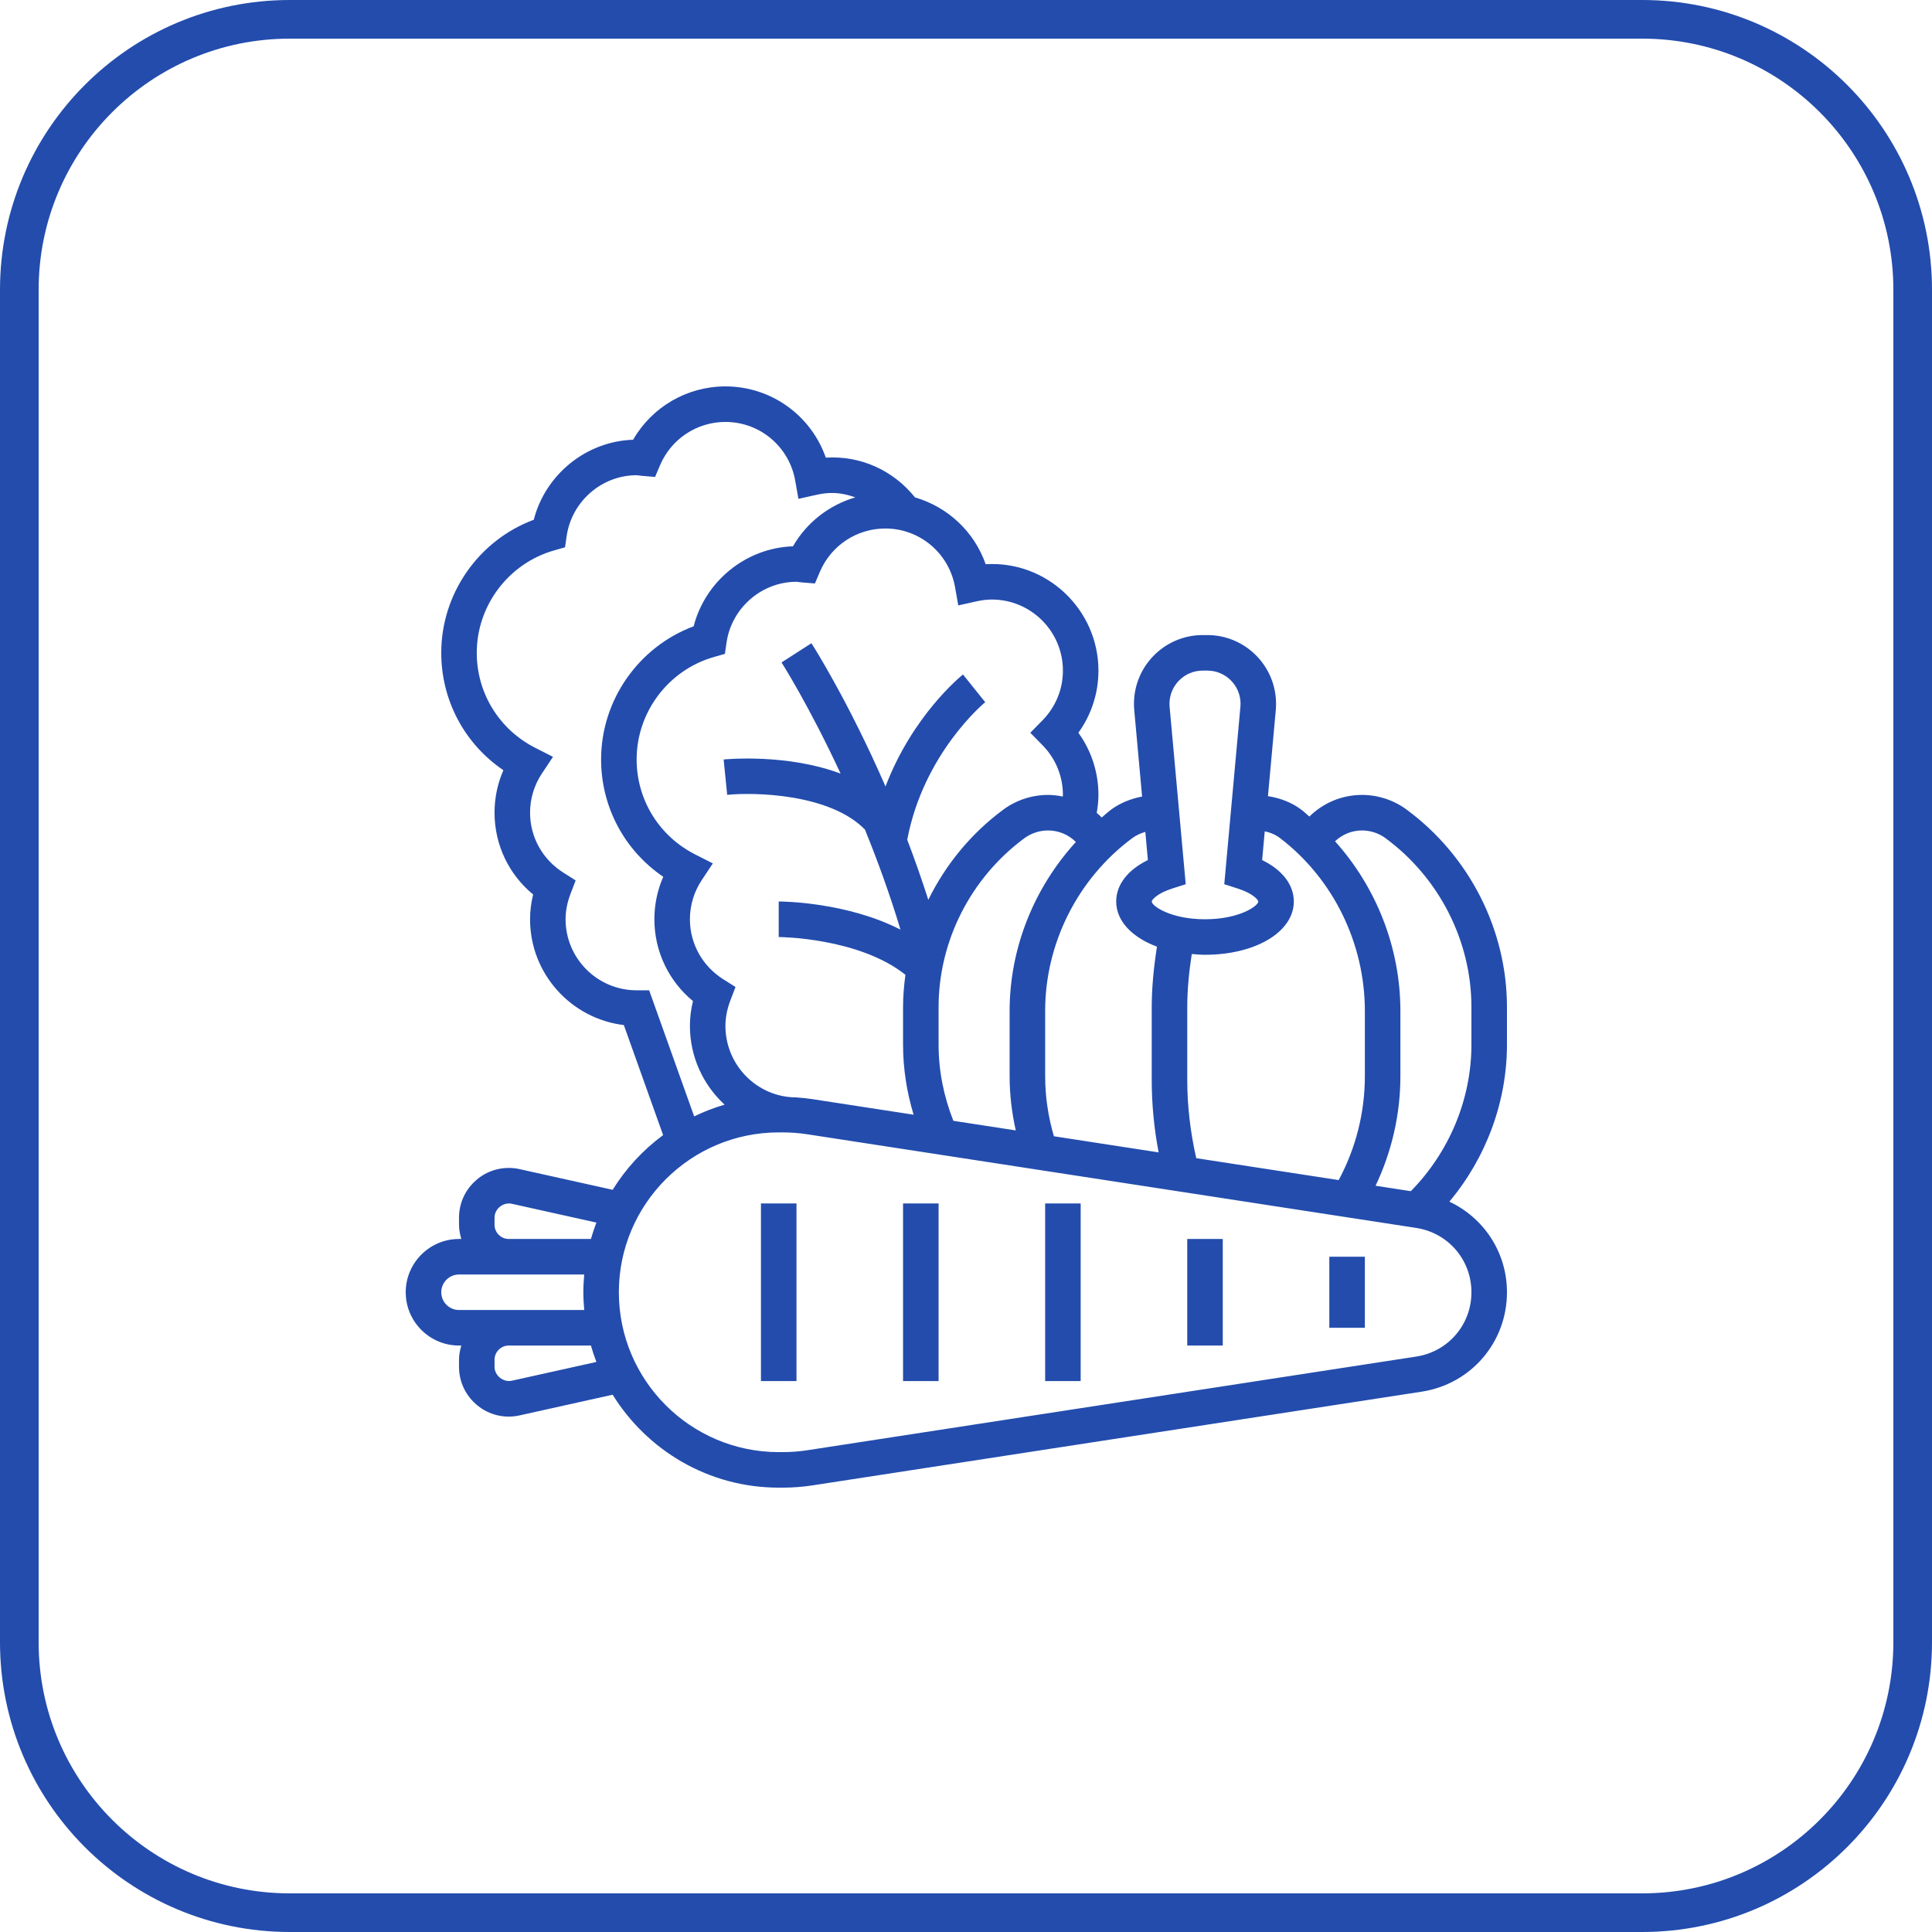
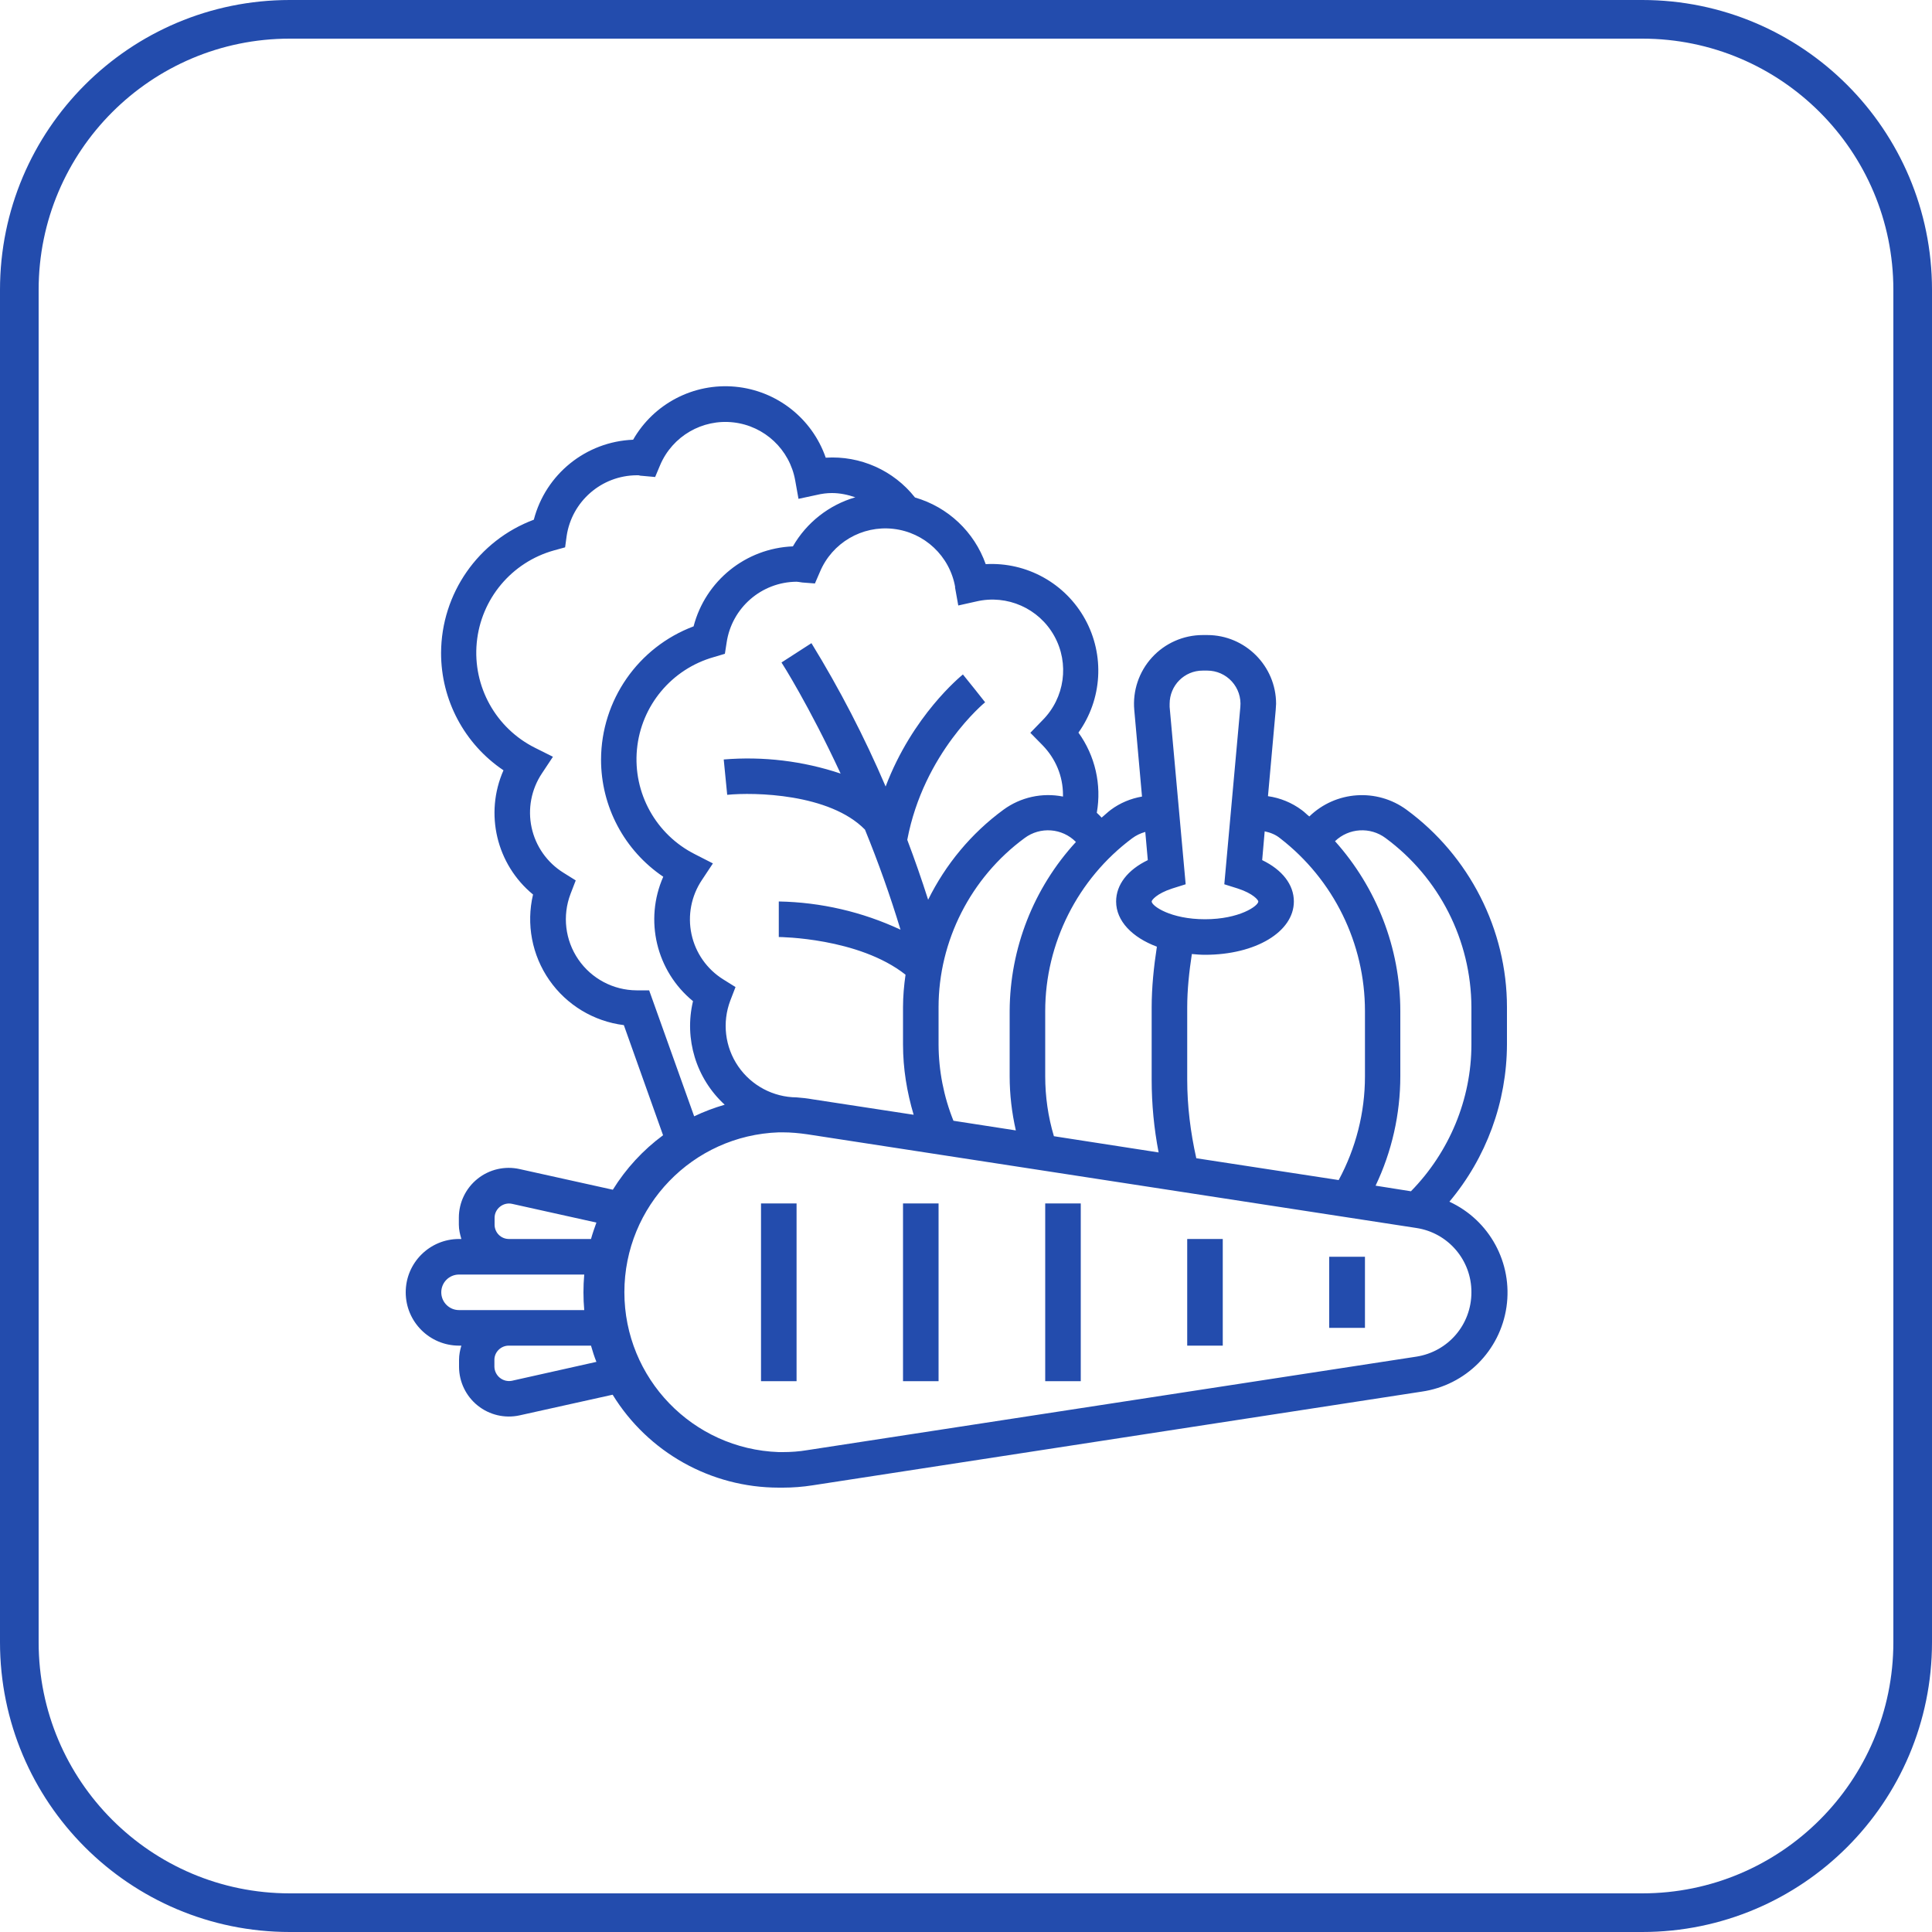
- <svg xmlns="http://www.w3.org/2000/svg" width="100" height="100" viewBox="0 0 100 100" fill="none">
+ <svg xmlns="http://www.w3.org/2000/svg" width="60" height="60" viewBox="0 0 100 100" fill="none">
  <rect x="1" y="1" width="98" height="98" rx="14" stroke="#234cad" stroke-width="2" />
-   <path d="M78 52.13C78 48.128 76.059 44.305 72.808 41.906C72.145 41.414 71.324 41.145 70.495 41.145C69.458 41.145 68.487 41.56 67.773 42.265C67.64 42.154 67.518 42.031 67.38 41.926C66.87 41.536 66.258 41.304 65.629 41.209L66.035 36.751C66.044 36.644 66.048 36.536 66.048 36.429C66.048 34.467 64.452 32.871 62.49 32.871H62.252C60.289 32.871 58.694 34.467 58.694 36.429C58.694 36.536 58.698 36.644 58.708 36.752L59.115 41.229C58.533 41.339 57.969 41.564 57.493 41.919C57.328 42.042 57.182 42.184 57.024 42.314C56.942 42.229 56.856 42.15 56.767 42.074C56.819 41.768 56.855 41.458 56.855 41.145C56.855 39.978 56.491 38.861 55.816 37.927C56.491 36.994 56.855 35.878 56.855 34.71C56.855 31.562 54.191 29.011 51.018 29.204C50.428 27.512 49.051 26.237 47.36 25.745C46.24 24.349 44.552 23.573 42.744 23.688C41.982 21.506 39.921 20 37.548 20C35.558 20 33.746 21.065 32.77 22.761C30.335 22.843 28.231 24.561 27.628 26.902C24.781 27.963 22.839 30.719 22.839 33.79C22.839 36.253 24.05 38.505 26.055 39.865C25.753 40.556 25.597 41.302 25.597 42.065C25.597 43.719 26.332 45.257 27.595 46.299C27.489 46.726 27.436 47.155 27.436 47.581C27.436 50.398 29.559 52.729 32.29 53.057L34.323 58.753C33.282 59.52 32.395 60.481 31.711 61.584L26.895 60.514C26.712 60.472 26.523 60.452 26.334 60.452C24.914 60.452 23.758 61.607 23.758 63.028V63.392C23.758 63.649 23.808 63.894 23.878 64.129H23.758C22.238 64.129 21 65.367 21 66.887C21 68.408 22.238 69.645 23.758 69.645H23.878C23.808 69.88 23.758 70.125 23.758 70.382V70.747C23.758 72.167 24.914 73.323 26.334 73.323C26.523 73.323 26.712 73.302 26.893 73.261L31.711 72.19C33.496 75.071 36.676 77 40.306 77H40.523C41.034 77 41.551 76.96 42.06 76.882L73.585 72.033C76.143 71.638 78 69.475 78 66.887C78 64.818 76.802 63.037 75.019 62.197C76.923 59.922 78 57.035 78 54.063V52.13ZM66.263 43.386C69.007 45.484 70.645 48.826 70.645 52.328V55.705C70.645 57.59 70.175 59.435 69.29 61.081L61.918 59.947C61.614 58.613 61.452 57.25 61.452 55.882V52.15C61.452 51.223 61.544 50.297 61.685 49.38C61.91 49.399 62.135 49.419 62.371 49.419C64.992 49.419 66.968 48.233 66.968 46.661C66.968 45.793 66.367 45.023 65.328 44.517L65.463 43.03C65.75 43.088 66.025 43.204 66.263 43.386V43.386ZM62.252 34.71H62.491C63.439 34.71 64.211 35.481 64.211 36.429C64.211 36.481 64.209 36.534 64.203 36.585L63.368 45.767L64.07 45.992C64.875 46.249 65.129 46.589 65.129 46.661C65.129 46.89 64.151 47.581 62.371 47.581C60.591 47.581 59.613 46.89 59.613 46.661C59.613 46.589 59.867 46.249 60.672 45.991L61.373 45.766L60.539 36.585C60.534 36.533 60.532 36.48 60.532 36.429C60.532 35.481 61.304 34.71 62.252 34.71V34.71ZM59.282 43.06L59.414 44.517C58.374 45.023 57.774 45.793 57.774 46.661C57.774 47.674 58.601 48.521 59.885 48.999C59.721 50.043 59.613 51.096 59.613 52.15V55.882C59.613 57.146 59.734 58.407 59.97 59.647L54.55 58.813C54.255 57.803 54.097 56.761 54.097 55.704V52.327C54.097 48.831 55.777 45.49 58.592 43.392C58.797 43.239 59.034 43.127 59.282 43.06V43.06ZM49.346 58.013C48.847 56.749 48.581 55.426 48.581 54.063V52.13C48.581 48.708 50.243 45.438 53.026 43.383C53.375 43.126 53.809 42.984 54.247 42.984C54.802 42.984 55.313 43.207 55.687 43.581C53.519 45.957 52.258 49.077 52.258 52.328V55.705C52.258 56.653 52.371 57.591 52.576 58.51L49.346 58.013ZM49.433 30.39L49.6 31.336L50.538 31.127C50.823 31.064 51.085 31.032 51.339 31.032C53.367 31.032 55.016 32.682 55.016 34.71C55.016 35.676 54.641 36.59 53.961 37.283L53.328 37.927L53.961 38.572C54.641 39.265 55.016 40.179 55.016 41.145C55.016 41.173 55.011 41.2 55.011 41.229C54.761 41.179 54.508 41.145 54.247 41.145C53.418 41.145 52.596 41.414 51.934 41.904C50.26 43.139 48.943 44.755 48.049 46.574C47.701 45.489 47.335 44.45 46.958 43.464C47.808 38.972 50.963 36.372 50.995 36.345L50.419 35.629L49.845 34.911C49.717 35.013 47.23 37.044 45.834 40.708C43.92 36.315 42.115 33.473 41.999 33.293L40.452 34.288C40.477 34.325 41.879 36.531 43.51 40.042C40.761 39.007 37.636 39.293 37.456 39.311L37.639 41.141C39.022 41.002 42.939 41.069 44.768 42.936C45.413 44.52 46.048 46.257 46.609 48.117C43.814 46.684 40.479 46.661 40.306 46.661V48.5C40.35 48.5 44.443 48.528 46.865 50.454C46.79 51.007 46.742 51.566 46.742 52.13V54.064C46.742 55.306 46.933 56.52 47.288 57.697L42.06 56.893C41.784 56.85 41.505 56.822 41.226 56.802C39.198 56.802 37.548 55.14 37.548 53.098C37.548 52.669 37.634 52.23 37.801 51.789L38.07 51.086L37.432 50.684C36.354 50.001 35.71 48.842 35.71 47.581C35.71 46.857 35.922 46.156 36.324 45.551L36.897 44.69L35.975 44.222C34.11 43.273 32.952 41.391 32.952 39.306C32.952 36.86 34.595 34.681 36.95 34.007L37.521 33.844L37.606 33.256C37.868 31.464 39.425 30.113 41.226 30.113C41.26 30.113 41.293 30.12 41.326 30.125C41.39 30.134 41.456 30.142 41.521 30.147L42.18 30.2L42.439 29.592C43.02 28.233 44.347 27.355 45.823 27.355C47.604 27.355 49.122 28.631 49.433 30.39V30.39ZM33.6 51.258H32.952C30.924 51.258 29.274 49.609 29.274 47.581C29.274 47.151 29.36 46.712 29.527 46.273L29.796 45.57L29.159 45.167C28.08 44.485 27.436 43.326 27.436 42.065C27.436 41.341 27.648 40.639 28.05 40.035L28.622 39.174L27.701 38.706C25.836 37.757 24.677 35.874 24.677 33.79C24.677 31.344 26.321 29.165 28.675 28.491L29.246 28.328L29.331 27.74C29.594 25.948 31.151 24.597 32.952 24.597C32.986 24.597 33.021 24.604 33.055 24.609C33.117 24.617 33.18 24.625 33.244 24.631L33.906 24.686L34.166 24.075C34.745 22.717 36.073 21.839 37.548 21.839C39.33 21.839 40.848 23.115 41.159 24.873L41.326 25.82L42.264 25.611C42.549 25.547 42.811 25.516 43.065 25.516C43.487 25.516 43.889 25.609 44.273 25.743C42.922 26.139 41.758 27.036 41.044 28.277C38.609 28.359 36.505 30.077 35.902 32.418C33.056 33.48 31.113 36.235 31.113 39.306C31.113 41.769 32.325 44.021 34.33 45.382C34.027 46.072 33.871 46.819 33.871 47.581C33.871 49.236 34.606 50.774 35.869 51.816C35.763 52.243 35.71 52.671 35.71 53.097C35.71 54.712 36.405 56.164 37.505 57.177C36.959 57.335 36.434 57.54 35.93 57.784L33.6 51.258ZM25.597 63.392V63.028C25.597 62.566 26.044 62.21 26.495 62.308L30.87 63.281C30.764 63.558 30.668 63.84 30.586 64.129H26.334C25.928 64.129 25.597 63.798 25.597 63.392V63.392ZM22.839 66.887C22.839 66.38 23.252 65.968 23.758 65.968H26.334H30.239C30.213 66.271 30.194 66.576 30.194 66.887C30.194 67.198 30.213 67.503 30.24 67.806H26.334H23.758C23.252 67.806 22.839 67.394 22.839 66.887V66.887ZM26.493 71.466C26.057 71.56 25.597 71.207 25.597 70.747V70.382C25.597 69.976 25.928 69.645 26.334 69.645H30.585C30.667 69.934 30.764 70.216 30.869 70.494L26.493 71.466ZM76.161 66.887C76.161 68.561 74.961 69.96 73.307 70.215L41.782 75.065C41.365 75.129 40.941 75.161 40.523 75.161H40.306C35.745 75.161 32.032 71.449 32.032 66.887C32.032 62.325 35.745 58.613 40.306 58.613H40.523C40.941 58.613 41.365 58.645 41.781 58.709L73.306 63.558C74.961 63.814 76.161 65.213 76.161 66.887V66.887ZM76.161 54.063C76.161 56.891 75.017 59.627 73.025 61.655L71.199 61.374C72.038 59.61 72.484 57.677 72.484 55.704V52.327C72.484 49.06 71.239 45.924 69.101 43.545C69.472 43.194 69.965 42.984 70.495 42.984C70.934 42.984 71.367 43.126 71.716 43.385C74.499 45.438 76.161 48.709 76.161 52.13V54.063Z" fill="#234cad" />
-   <path d="M39.387 62.29H41.226V71.484H39.387V62.29Z" fill="#234cad" />
-   <path d="M46.742 62.29H48.581V71.484H46.742V62.29Z" fill="#234cad" />
-   <path d="M54.097 62.29H55.935V71.484H54.097V62.29Z" fill="#234cad" />
-   <path d="M61.452 64.129H63.29V69.645H61.452V64.129Z" fill="#234cad" />
-   <path d="M68.806 65.048H70.645V68.726H68.806V65.048Z" fill="#234cad" />
+   <path d="M78 52.13c0-4-1.94-7.83-5.2-10.22a3.91 3.91 0 00-5.03.35c-.13-.1-.25-.23-.39-.33a3.82 3.82 0 00-1.75-.72l.4-4.46.02-.32c0-1.96-1.6-3.56-3.56-3.56h-.24a3.56 3.56 0 00-3.54 3.88l.4 4.48c-.58.1-1.14.33-1.62.69-.16.12-.3.26-.47.4a3.72 3.72 0 00-.25-.25 5.47 5.47 0 00-.95-4.15 5.52 5.52 0 00-4.8-8.72 5.5 5.5 0 00-3.66-3.45 5.44 5.44 0 00-4.62-2.06 5.5 5.5 0 00-9.97-.93 5.54 5.54 0 00-5.14 4.14 7.39 7.39 0 00-4.8 6.89 7.31 7.31 0 003.23 6.08 5.47 5.47 0 001.53 6.43 5.53 5.53 0 004.7 6.76l2.03 5.7a10.17 10.17 0 00-2.6 2.82l-4.83-1.07a2.58 2.58 0 00-3.14 2.51v.37c0 .26.06.5.13.74h-.12a2.76 2.76 0 000 5.52h.12c-.07.23-.12.48-.12.73v.37a2.58 2.58 0 003.13 2.51l4.82-1.07a10.1 10.1 0 008.6 4.81h.21c.51 0 1.03-.04 1.54-.12l31.53-4.85a5.18 5.18 0 001.43-9.83A12.72 12.72 0 0078 54.06v-1.93zm-11.74-8.74a11.3 11.3 0 014.39 8.94v3.38c0 1.88-.47 3.72-1.36 5.37l-7.37-1.13c-.3-1.34-.47-2.7-.47-4.07v-3.73c0-.93.1-1.85.24-2.77.22.02.44.04.68.04 2.62 0 4.6-1.19 4.6-2.76 0-.87-.6-1.64-1.64-2.14l.13-1.49c.29.06.57.17.8.36zm-4-8.68h.23a1.72 1.72 0 011.71 1.88l-.83 9.18.7.22c.8.26 1.06.6 1.06.67 0 .23-.98.92-2.76.92-1.78 0-2.76-.69-2.76-.92 0-.07.26-.41 1.06-.67l.7-.22-.83-9.18v-.16c0-.95.76-1.72 1.71-1.72zm-2.98 8.35l.13 1.46c-1.04.5-1.64 1.27-1.64 2.14 0 1.01.83 1.86 2.11 2.34-.16 1.04-.27 2.1-.27 3.15v3.73c0 1.27.12 2.53.36 3.77l-5.42-.84c-.3-1-.45-2.05-.45-3.1v-3.38c0-3.5 1.68-6.84 4.5-8.94.2-.15.43-.26.68-.33zm-9.93 14.95a10.7 10.7 0 01-.77-3.95v-1.93c0-3.42 1.66-6.7 4.45-8.75a2.03 2.03 0 012.66.2 13.02 13.02 0 00-3.43 8.75v3.38c0 .94.11 1.88.32 2.8l-3.23-.5zm.08-27.62l.17.95.94-.21a3.66 3.66 0 013.42 6.15l-.63.65.63.64c.68.7 1.06 1.6 1.06 2.58v.08a3.92 3.92 0 00-3.08.68c-1.68 1.23-3 2.84-3.9 4.66a60.95 60.95 0 00-1.08-3.1c.85-4.5 4-7.1 4.03-7.12l-.57-.72-.58-.72c-.12.1-2.61 2.13-4 5.8A57.13 57.13 0 0042 33.29l-1.55 1c.03.04 1.43 2.24 3.06 5.75a15.15 15.15 0 00-6.05-.73l.18 1.83c1.38-.14 5.3-.07 7.13 1.8a58.77 58.77 0 011.84 5.18 15.56 15.56 0 00-6.3-1.46v1.84c.04 0 4.13.03 6.56 1.95-.08.56-.13 1.12-.13 1.68v1.93c0 1.25.2 2.46.55 3.64l-5.23-.8c-.28-.05-.55-.08-.83-.1a3.7 3.7 0 01-3.43-5.01l.27-.7-.64-.4a3.66 3.66 0 01-1.1-5.14l.57-.86-.92-.47a5.5 5.5 0 01.97-10.21l.57-.17.09-.58a3.69 3.69 0 013.62-3.15l.1.01.2.03.65.05.26-.6a3.67 3.67 0 017 .79zM33.6 51.26h-.65a3.68 3.68 0 01-3.42-4.99l.27-.7-.64-.4a3.66 3.66 0 01-1.11-5.14l.57-.86-.92-.46a5.5 5.5 0 01.97-10.22l.58-.16.08-.59a3.69 3.69 0 013.62-3.14h.1c.07.02.13.03.2.03l.66.06.26-.62a3.67 3.67 0 016.99.8l.17.95.93-.2c.29-.07.55-.1.8-.1.43 0 .83.09 1.21.22a5.5 5.5 0 00-3.23 2.54 5.54 5.54 0 00-5.14 4.14 7.39 7.39 0 00-4.79 6.89 7.31 7.31 0 003.22 6.07 5.47 5.47 0 001.54 6.44 5.53 5.53 0 001.64 5.36c-.55.16-1.08.36-1.58.6l-2.33-6.52zm-8 12.13v-.36c0-.46.44-.82.9-.72l4.37.97c-.1.28-.2.56-.28.85h-4.26a.74.74 0 01-.73-.74zm-2.76 3.5c0-.51.41-.92.92-.92h6.48a10.5 10.5 0 000 1.84h-6.48a.92.92 0 01-.92-.92zm3.65 4.58a.76.76 0 01-.9-.72v-.37c0-.4.34-.73.74-.73h4.26c.08.28.17.57.28.84l-4.38.98zm49.67-4.58c0 1.67-1.2 3.07-2.85 3.33l-31.53 4.84c-.42.07-.84.1-1.26.1h-.21a8.28 8.28 0 010-16.55h.21c.42 0 .84.04 1.26.1l31.53 4.85a3.35 3.35 0 012.85 3.33zm0-12.83c0 2.83-1.14 5.57-3.13 7.6l-1.83-.29c.84-1.76 1.28-3.7 1.28-5.67v-3.37c0-3.27-1.24-6.4-3.38-8.79a2.03 2.03 0 012.62-.16 10.93 10.93 0 014.44 8.75v1.93z" fill="#234cad" />
+   <path d="M39.39 62.29h1.84v9.2h-1.84v-9.2zM46.74 62.29h1.84v9.2h-1.84v-9.2zM54.1 62.29h1.84v9.2H54.1v-9.2zM61.45 64.13h1.84v5.52h-1.84v-5.52zM68.8 65.05h1.85v3.68H68.8v-3.68z" fill="#234cad" />
</svg>
